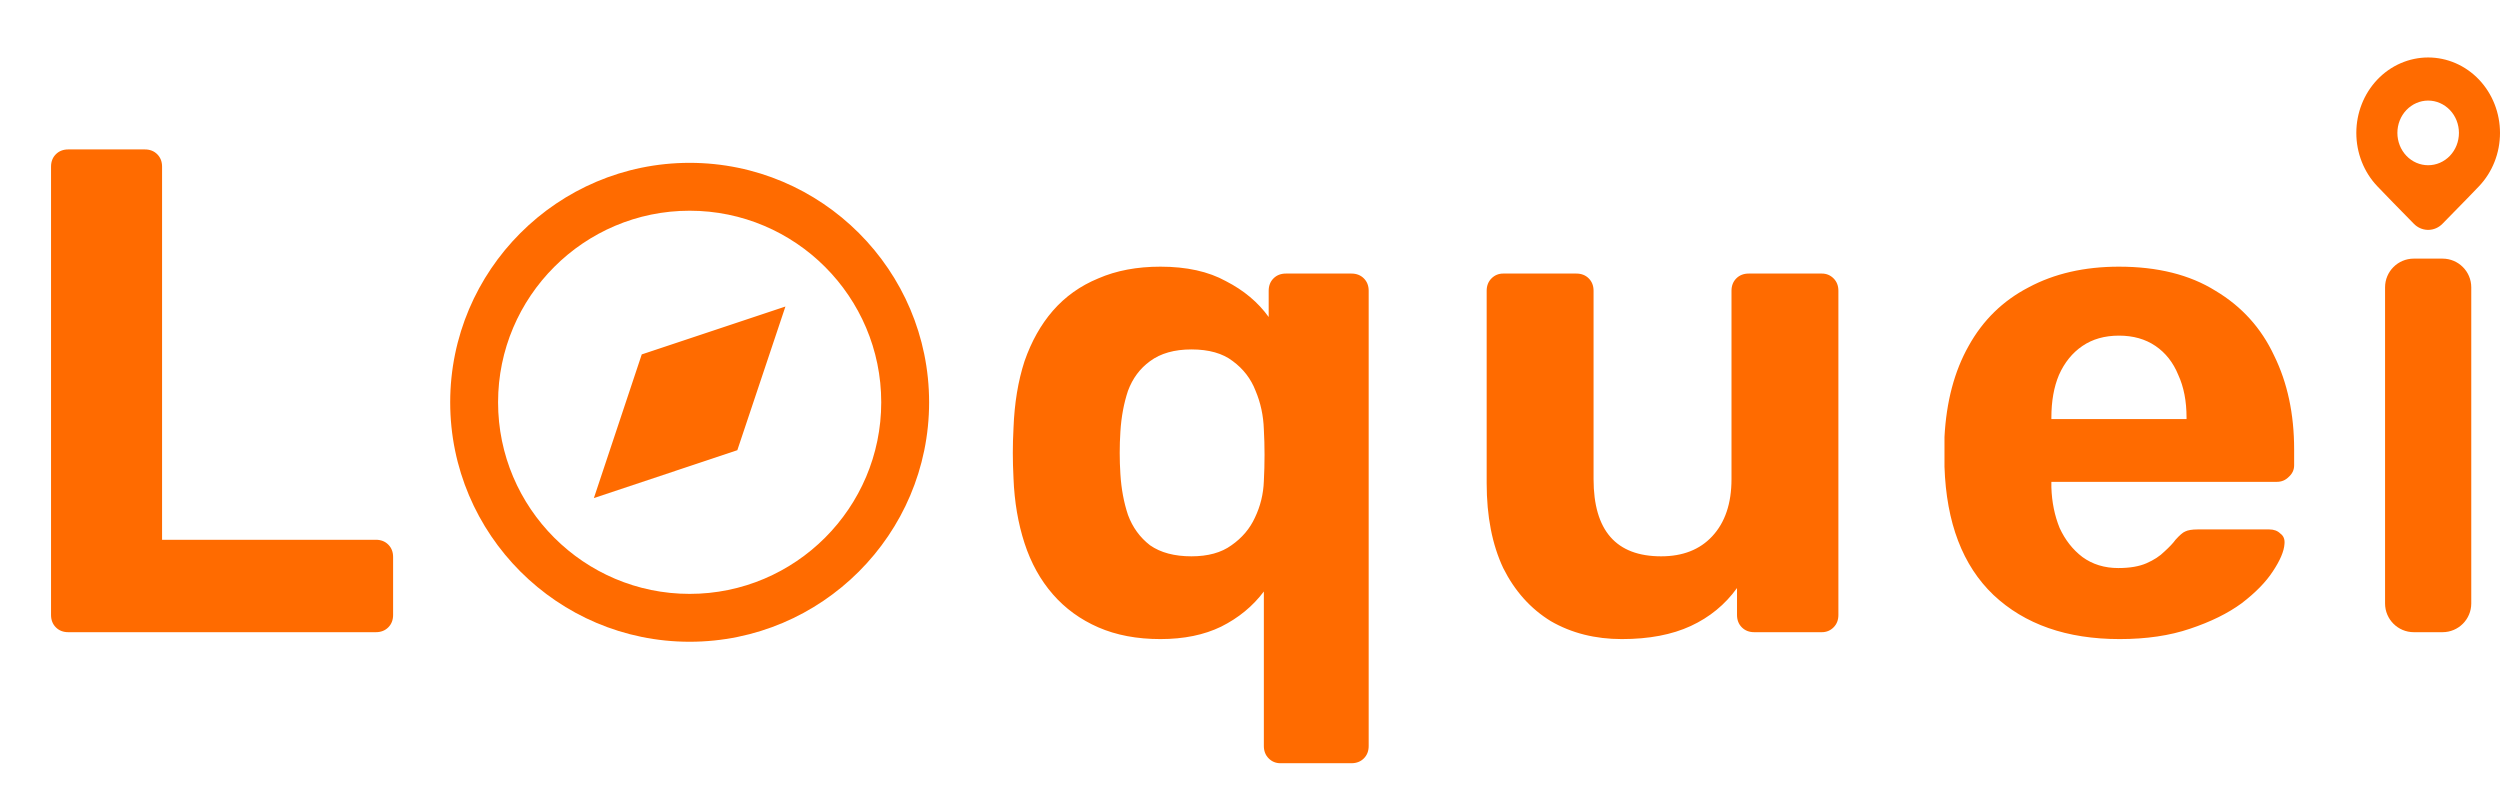
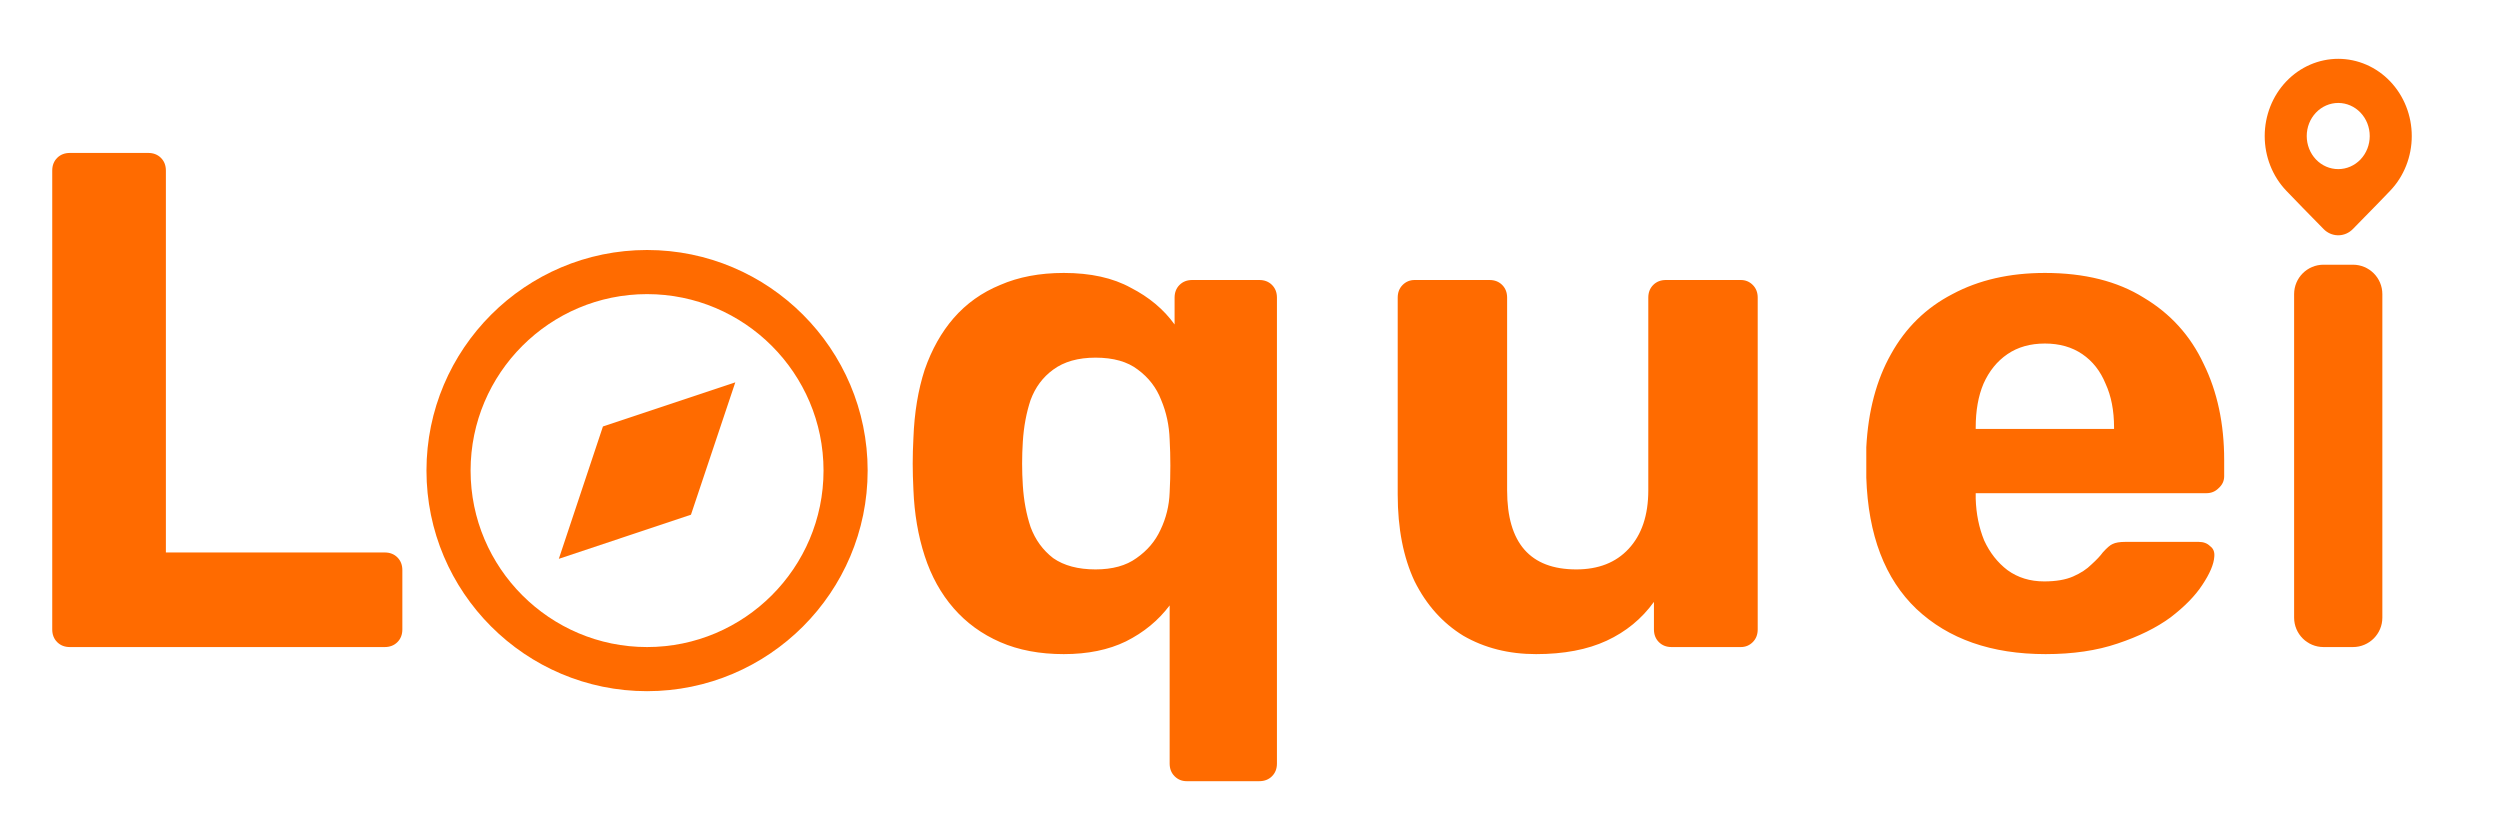
- <svg xmlns="http://www.w3.org/2000/svg" width="87" height="28" viewBox="0 0 87 28" fill="none">
-   <path d="M2.376 22C2.2 22 2.056 21.944 1.944 21.832C1.832 21.72 1.776 21.576 1.776 21.4V5.8C1.776 5.624 1.832 5.48 1.944 5.368C2.056 5.256 2.2 5.2 2.376 5.2H5.04C5.216 5.2 5.36 5.256 5.472 5.368C5.584 5.48 5.64 5.624 5.64 5.8V18.784H13.08C13.256 18.784 13.4 18.84 13.512 18.952C13.624 19.064 13.68 19.208 13.68 19.384V21.4C13.68 21.576 13.624 21.72 13.512 21.832C13.4 21.944 13.256 22 13.08 22H2.376ZM44.558 26.56C44.398 26.56 44.262 26.504 44.15 26.392C44.038 26.28 43.982 26.136 43.982 25.96V20.584C43.598 21.096 43.102 21.504 42.494 21.808C41.902 22.096 41.198 22.24 40.382 22.24C39.566 22.24 38.846 22.104 38.222 21.832C37.598 21.56 37.07 21.176 36.638 20.68C36.206 20.184 35.878 19.592 35.654 18.904C35.43 18.216 35.302 17.464 35.27 16.648C35.254 16.328 35.246 16.032 35.246 15.76C35.246 15.488 35.254 15.2 35.27 14.896C35.302 14.032 35.43 13.256 35.654 12.568C35.894 11.88 36.222 11.296 36.638 10.816C37.07 10.32 37.598 9.944 38.222 9.688C38.846 9.416 39.566 9.28 40.382 9.28C41.294 9.28 42.054 9.448 42.662 9.784C43.286 10.104 43.782 10.52 44.15 11.032V10.12C44.15 9.944 44.206 9.8 44.318 9.688C44.43 9.576 44.574 9.52 44.75 9.52H47.03C47.206 9.52 47.35 9.576 47.462 9.688C47.574 9.8 47.63 9.944 47.63 10.12V25.96C47.63 26.136 47.574 26.28 47.462 26.392C47.35 26.504 47.206 26.56 47.03 26.56H44.558ZM41.462 19.36C42.038 19.36 42.502 19.232 42.854 18.976C43.222 18.72 43.494 18.4 43.67 18.016C43.862 17.616 43.966 17.192 43.982 16.744C43.998 16.44 44.006 16.136 44.006 15.832C44.006 15.528 43.998 15.232 43.982 14.944C43.966 14.464 43.87 14.016 43.694 13.6C43.534 13.184 43.27 12.84 42.902 12.568C42.55 12.296 42.07 12.16 41.462 12.16C40.87 12.16 40.39 12.296 40.022 12.568C39.67 12.824 39.414 13.168 39.254 13.6C39.11 14.032 39.022 14.504 38.99 15.016C38.958 15.512 38.958 16.008 38.99 16.504C39.022 17.016 39.11 17.488 39.254 17.92C39.414 18.352 39.67 18.704 40.022 18.976C40.39 19.232 40.87 19.36 41.462 19.36ZM56.44 22.24C55.512 22.24 54.688 22.032 53.968 21.616C53.264 21.184 52.712 20.568 52.312 19.768C51.928 18.952 51.736 17.968 51.736 16.816V10.12C51.736 9.944 51.792 9.8 51.904 9.688C52.016 9.576 52.152 9.52 52.312 9.52H54.856C55.032 9.52 55.176 9.576 55.288 9.688C55.4 9.8 55.456 9.944 55.456 10.12V16.672C55.456 18.464 56.24 19.36 57.808 19.36C58.56 19.36 59.152 19.128 59.584 18.664C60.032 18.184 60.256 17.52 60.256 16.672V10.12C60.256 9.944 60.312 9.8 60.424 9.688C60.536 9.576 60.68 9.52 60.856 9.52H63.4C63.56 9.52 63.696 9.576 63.808 9.688C63.92 9.8 63.976 9.944 63.976 10.12V21.4C63.976 21.576 63.92 21.72 63.808 21.832C63.696 21.944 63.56 22 63.4 22H61.048C60.872 22 60.728 21.944 60.616 21.832C60.504 21.72 60.448 21.576 60.448 21.4V20.464C60.032 21.04 59.496 21.48 58.84 21.784C58.184 22.088 57.384 22.24 56.44 22.24ZM73.764 22.24C71.924 22.24 70.46 21.728 69.372 20.704C68.3 19.68 67.732 18.192 67.668 16.24C67.668 16.112 67.668 15.944 67.668 15.736C67.668 15.512 67.668 15.336 67.668 15.208C67.732 13.976 68.012 12.92 68.508 12.04C69.004 11.144 69.7 10.464 70.596 10C71.492 9.52 72.54 9.28 73.74 9.28C75.084 9.28 76.204 9.56 77.1 10.12C78.012 10.664 78.692 11.416 79.14 12.376C79.604 13.32 79.836 14.408 79.836 15.64V16.192C79.836 16.352 79.772 16.488 79.644 16.6C79.532 16.712 79.396 16.768 79.236 16.768H71.388C71.388 16.784 71.388 16.816 71.388 16.864C71.388 16.896 71.388 16.928 71.388 16.96C71.404 17.472 71.5 17.944 71.676 18.376C71.868 18.792 72.132 19.128 72.468 19.384C72.82 19.64 73.236 19.768 73.716 19.768C74.116 19.768 74.444 19.712 74.7 19.6C74.956 19.488 75.164 19.352 75.324 19.192C75.5 19.032 75.628 18.896 75.708 18.784C75.852 18.624 75.964 18.528 76.044 18.496C76.14 18.448 76.284 18.424 76.476 18.424H78.972C79.132 18.424 79.26 18.472 79.356 18.568C79.468 18.648 79.516 18.768 79.5 18.928C79.484 19.184 79.348 19.504 79.092 19.888C78.852 20.256 78.492 20.624 78.012 20.992C77.532 21.344 76.932 21.64 76.212 21.88C75.508 22.12 74.692 22.24 73.764 22.24ZM71.388 14.584H76.092V14.536C76.092 13.96 75.996 13.464 75.804 13.048C75.628 12.616 75.364 12.28 75.012 12.04C74.66 11.8 74.236 11.68 73.74 11.68C73.244 11.68 72.82 11.8 72.468 12.04C72.116 12.28 71.844 12.616 71.652 13.048C71.476 13.464 71.388 13.96 71.388 14.536V14.584Z" fill="#FF6B00" />
-   <path d="M24 5.667C19.405 5.667 15.667 9.405 15.667 14C15.667 18.595 19.405 22.333 24 22.333C28.595 22.333 32.333 18.595 32.333 14C32.333 9.405 28.595 5.667 24 5.667ZM24 20.667C20.324 20.667 17.333 17.676 17.333 14C17.333 10.324 20.324 7.333 24 7.333C27.676 7.333 30.667 10.324 30.667 14C30.667 17.676 27.676 20.667 24 20.667Z" fill="#FF6B00" />
-   <path d="M20.667 17.333L25.659 15.667L27.333 10.667L22.333 12.333L20.667 17.333Z" fill="#FF6B00" />
-   <rect x="83" y="9" width="3" height="13" rx="1" fill="#FF6B00" />
-   <path d="M86.268 6.483C86.737 5.991 87 5.323 87 4.626C87 3.93 86.737 3.262 86.268 2.769C86.036 2.525 85.76 2.332 85.457 2.2C85.153 2.068 84.828 2 84.5 2C84.172 2 83.847 2.068 83.543 2.2C83.24 2.332 82.964 2.525 82.732 2.769C82.263 3.262 82 3.93 82 4.626C82 5.323 82.263 5.991 82.732 6.483L83.275 7.045L84.005 7.79L84.052 7.834C84.329 8.069 84.735 8.054 84.995 7.79L85.865 6.901L86.268 6.483V6.483ZM84.5 5.75C84.216 5.75 83.943 5.632 83.742 5.421C83.541 5.21 83.429 4.923 83.429 4.625C83.429 4.327 83.541 4.041 83.742 3.83C83.943 3.619 84.216 3.5 84.5 3.5C84.784 3.5 85.057 3.619 85.258 3.83C85.459 4.041 85.571 4.327 85.571 4.625C85.571 4.923 85.459 5.21 85.258 5.421C85.057 5.632 84.784 5.75 84.5 5.75Z" fill="#FF6B00" />
+ <svg xmlns="http://www.w3.org/2000/svg" width="85" height="28" viewBox="0 0 85 28" fill="none">
+   <path d="M2.376 22C2.2 22 2.056 21.944 1.944 21.832C1.832 21.72 1.776 21.576 1.776 21.4V5.8C1.776 5.624 1.832 5.48 1.944 5.368C2.056 5.256 2.2 5.2 2.376 5.2H5.04C5.216 5.2 5.36 5.256 5.472 5.368C5.584 5.48 5.64 5.624 5.64 5.8V18.784H13.08C13.256 18.784 13.4 18.84 13.512 18.952C13.624 19.064 13.68 19.208 13.68 19.384V21.4C13.68 21.576 13.624 21.72 13.512 21.832C13.4 21.944 13.256 22 13.08 22H2.376Z" fill="#FF6B00" />
+   <path d="M40.344 26.56C40.184 26.56 40.048 26.504 39.936 26.392C39.824 26.28 39.768 26.136 39.768 25.96V20.584C39.384 21.096 38.888 21.504 38.28 21.808C37.688 22.096 36.984 22.24 36.168 22.24C35.352 22.24 34.632 22.104 34.008 21.832C33.384 21.56 32.856 21.176 32.424 20.68C31.992 20.184 31.664 19.592 31.44 18.904C31.216 18.216 31.088 17.464 31.056 16.648C31.04 16.328 31.032 16.032 31.032 15.76C31.032 15.488 31.04 15.2 31.056 14.896C31.088 14.032 31.216 13.256 31.44 12.568C31.68 11.88 32.008 11.296 32.424 10.816C32.856 10.32 33.384 9.944 34.008 9.688C34.632 9.416 35.352 9.28 36.168 9.28C37.08 9.28 37.84 9.448 38.448 9.784C39.072 10.104 39.568 10.52 39.936 11.032V10.12C39.936 9.944 39.992 9.8 40.104 9.688C40.216 9.576 40.36 9.52 40.536 9.52H42.816C42.992 9.52 43.136 9.576 43.248 9.688C43.36 9.8 43.416 9.944 43.416 10.12V25.96C43.416 26.136 43.36 26.28 43.248 26.392C43.136 26.504 42.992 26.56 42.816 26.56H40.344ZM37.248 19.36C37.824 19.36 38.288 19.232 38.64 18.976C39.008 18.72 39.28 18.4 39.456 18.016C39.648 17.616 39.752 17.192 39.768 16.744C39.784 16.44 39.792 16.136 39.792 15.832C39.792 15.528 39.784 15.232 39.768 14.944C39.752 14.464 39.656 14.016 39.48 13.6C39.32 13.184 39.056 12.84 38.688 12.568C38.336 12.296 37.856 12.16 37.248 12.16C36.656 12.16 36.176 12.296 35.808 12.568C35.456 12.824 35.2 13.168 35.04 13.6C34.896 14.032 34.808 14.504 34.776 15.016C34.744 15.512 34.744 16.008 34.776 16.504C34.808 17.016 34.896 17.488 35.04 17.92C35.2 18.352 35.456 18.704 35.808 18.976C36.176 19.232 36.656 19.36 37.248 19.36ZM52.226 22.24C51.298 22.24 50.474 22.032 49.754 21.616C49.05 21.184 48.498 20.568 48.098 19.768C47.714 18.952 47.522 17.968 47.522 16.816V10.12C47.522 9.944 47.578 9.8 47.69 9.688C47.802 9.576 47.938 9.52 48.098 9.52H50.642C50.818 9.52 50.962 9.576 51.074 9.688C51.186 9.8 51.242 9.944 51.242 10.12V16.672C51.242 18.464 52.026 19.36 53.594 19.36C54.346 19.36 54.938 19.128 55.37 18.664C55.818 18.184 56.042 17.52 56.042 16.672V10.12C56.042 9.944 56.098 9.8 56.21 9.688C56.322 9.576 56.466 9.52 56.642 9.52H59.186C59.346 9.52 59.482 9.576 59.594 9.688C59.706 9.8 59.762 9.944 59.762 10.12V21.4C59.762 21.576 59.706 21.72 59.594 21.832C59.482 21.944 59.346 22 59.186 22H56.834C56.658 22 56.514 21.944 56.402 21.832C56.29 21.72 56.234 21.576 56.234 21.4V20.464C55.818 21.04 55.282 21.48 54.626 21.784C53.97 22.088 53.17 22.24 52.226 22.24ZM69.55 22.24C67.71 22.24 66.246 21.728 65.158 20.704C64.086 19.68 63.518 18.192 63.454 16.24C63.454 16.112 63.454 15.944 63.454 15.736C63.454 15.512 63.454 15.336 63.454 15.208C63.518 13.976 63.798 12.92 64.294 12.04C64.79 11.144 65.486 10.464 66.382 10C67.278 9.52 68.326 9.28 69.526 9.28C70.87 9.28 71.99 9.56 72.886 10.12C73.798 10.664 74.478 11.416 74.926 12.376C75.39 13.32 75.622 14.408 75.622 15.64V16.192C75.622 16.352 75.558 16.488 75.43 16.6C75.318 16.712 75.182 16.768 75.022 16.768H67.174C67.174 16.784 67.174 16.816 67.174 16.864C67.174 16.896 67.174 16.928 67.174 16.96C67.19 17.472 67.286 17.944 67.462 18.376C67.654 18.792 67.918 19.128 68.254 19.384C68.606 19.64 69.022 19.768 69.502 19.768C69.902 19.768 70.23 19.712 70.486 19.6C70.742 19.488 70.95 19.352 71.11 19.192C71.286 19.032 71.414 18.896 71.494 18.784C71.638 18.624 71.75 18.528 71.83 18.496C71.926 18.448 72.07 18.424 72.262 18.424H74.758C74.918 18.424 75.046 18.472 75.142 18.568C75.254 18.648 75.302 18.768 75.286 18.928C75.27 19.184 75.134 19.504 74.878 19.888C74.638 20.256 74.278 20.624 73.798 20.992C73.318 21.344 72.718 21.64 71.998 21.88C71.294 22.12 70.478 22.24 69.55 22.24ZM67.174 14.584H71.878V14.536C71.878 13.96 71.782 13.464 71.59 13.048C71.414 12.616 71.15 12.28 70.798 12.04C70.446 11.8 70.022 11.68 69.526 11.68C69.03 11.68 68.606 11.8 68.254 12.04C67.902 12.28 67.63 12.616 67.438 13.048C67.262 13.464 67.174 13.96 67.174 14.536V14.584Z" fill="#FF6B00" />
+   <rect x="78" y="9" width="3" height="13" rx="1" fill="#FF6B00" />
+   <path d="M81.268 6.483C81.737 5.991 82 5.323 82 4.626C82 3.93 81.737 3.262 81.268 2.769C81.036 2.525 80.76 2.332 80.457 2.2C80.153 2.068 79.828 2 79.5 2C79.172 2 78.847 2.068 78.543 2.2C78.24 2.332 77.964 2.525 77.732 2.769C77.263 3.262 77 3.93 77 4.626C77 5.323 77.263 5.991 77.732 6.483L78.275 7.045L79.005 7.79L79.052 7.834C79.329 8.069 79.735 8.054 79.995 7.79L80.865 6.901L81.268 6.483V6.483ZM79.5 5.75C79.216 5.75 78.943 5.632 78.742 5.421C78.541 5.21 78.429 4.923 78.429 4.625C78.429 4.327 78.541 4.041 78.742 3.83C78.943 3.619 79.216 3.5 79.5 3.5C79.784 3.5 80.057 3.619 80.258 3.83C80.459 4.041 80.571 4.327 80.571 4.625C80.571 4.923 80.459 5.21 80.258 5.421C80.057 5.632 79.784 5.75 79.5 5.75Z" fill="#FF6B00" />
+   <path d="M22 8.5C17.864 8.5 14.5 11.864 14.5 16C14.5 20.136 17.864 23.5 22 23.5C26.136 23.5 29.5 20.136 29.5 16C29.5 11.864 26.136 8.5 22 8.5ZM22 22C18.692 22 16 19.308 16 16C16 12.692 18.692 10 22 10C25.308 10 28 12.692 28 16C28 19.308 25.308 22 22 22Z" fill="#FF6B00" />
+   <path d="M19 19L23.493 17.5L25 13L20.5 14.5L19 19Z" fill="#FF6B00" />
</svg>
